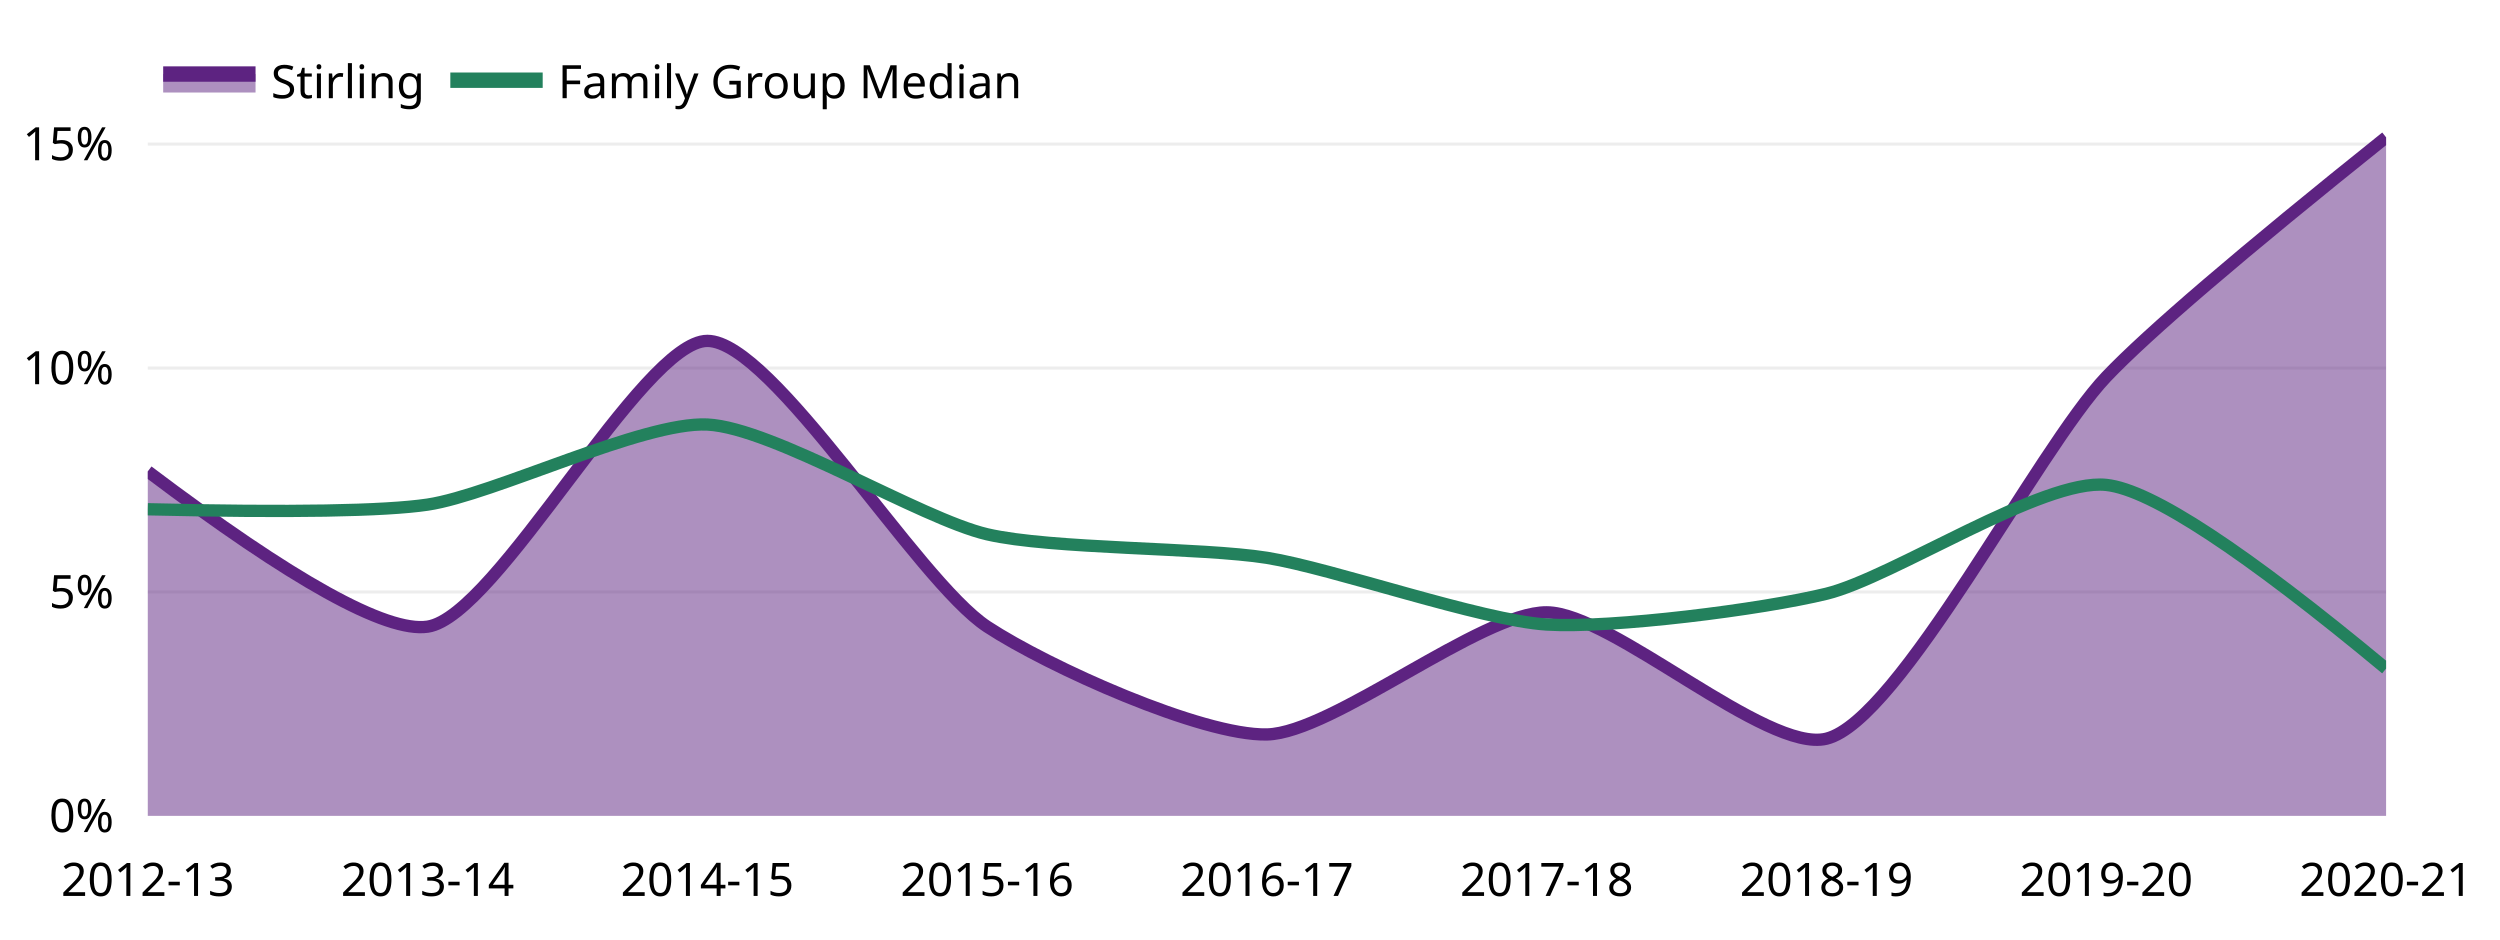
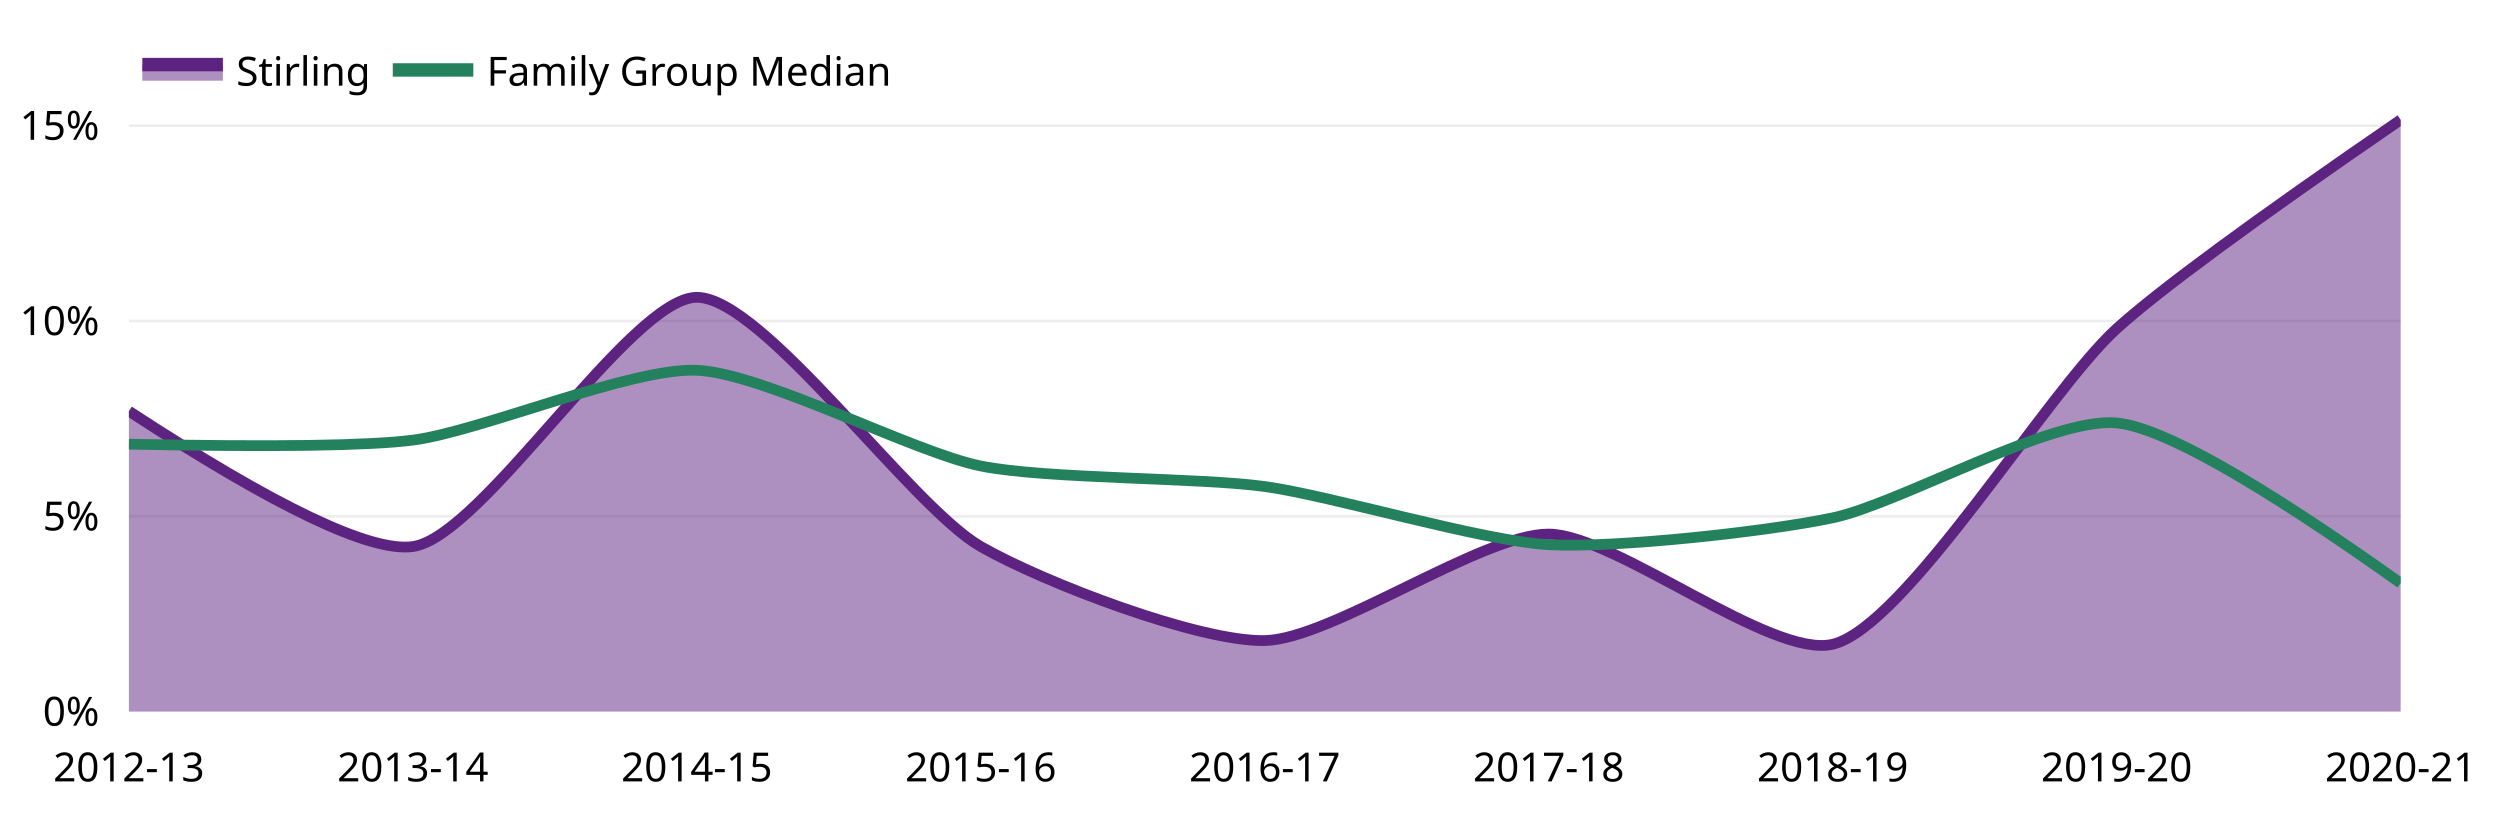
- <svg xmlns="http://www.w3.org/2000/svg" class="main-svg" width="812" height="305" style="" viewBox="0 0 812 305">
-   <rect x="0" y="0" width="812" height="305" style="fill: rgb(255, 255, 255); fill-opacity: 1;" />
-   <defs id="defs-f5d4d9">
+ <svg xmlns="http://www.w3.org/2000/svg" class="main-svg" width="931" height="305" style="" viewBox="0 0 931 305">
+   <rect x="0" y="0" width="931" height="305" style="fill: rgb(255, 255, 255); fill-opacity: 1;" />
+   <defs id="defs-c28fe4">
    <g class="clips">
-       <clipPath id="clipf5d4d9xyplot" class="plotclip">
-         <rect width="727" height="232" />
+       <clipPath id="clipc28fe4xyplot" class="plotclip">
+         <rect width="846" height="232" />
      </clipPath>
-       <clipPath class="axesclip" id="clipf5d4d9x">
-         <rect x="48" y="0" width="727" height="305" />
+       <clipPath class="axesclip" id="clipc28fe4x">
+         <rect x="48" y="0" width="846" height="305" />
      </clipPath>
-       <clipPath class="axesclip" id="clipf5d4d9y">
-         <rect x="0" y="33" width="812" height="232" />
+       <clipPath class="axesclip" id="clipc28fe4y">
+         <rect x="0" y="33" width="931" height="232" />
      </clipPath>
-       <clipPath class="axesclip" id="clipf5d4d9xy">
-         <rect x="48" y="33" width="727" height="232" />
+       <clipPath class="axesclip" id="clipc28fe4xy">
+         <rect x="48" y="33" width="846" height="232" />
      </clipPath>
    </g>
    <g class="gradients" />
    <g class="patterns" />
  </defs>
  <g class="bglayer">
-     <rect class="bg" x="38" y="23" width="747" height="252" style="fill: rgb(0, 0, 0); fill-opacity: 0; stroke-width: 0;" />
+     <rect class="bg" x="38" y="23" width="866" height="252" style="fill: rgb(0, 0, 0); fill-opacity: 0; stroke-width: 0;" />
  </g>
  <g class="layer-below">
    <g class="imagelayer" />
    <g class="shapelayer" />
  </g>
  <g class="cartesianlayer">
    <g class="subplot xy">
      <g class="layer-subplot">
        <g class="shapelayer" />
        <g class="imagelayer" />
      </g>
      <g class="gridlayer">
        <g class="x">
-           <path class="xgrid crisp" transform="translate(138.88,0)" d="M0,33v232" style="stroke: rgb(255, 255, 255); stroke-opacity: 1; stroke-width: 1px;" />
-           <path class="xgrid crisp" transform="translate(229.75,0)" d="M0,33v232" style="stroke: rgb(255, 255, 255); stroke-opacity: 1; stroke-width: 1px;" />
-           <path class="xgrid crisp" transform="translate(320.63,0)" d="M0,33v232" style="stroke: rgb(255, 255, 255); stroke-opacity: 1; stroke-width: 1px;" />
-           <path class="xgrid crisp" transform="translate(411.5,0)" d="M0,33v232" style="stroke: rgb(255, 255, 255); stroke-opacity: 1; stroke-width: 1px;" />
-           <path class="xgrid crisp" transform="translate(502.38,0)" d="M0,33v232" style="stroke: rgb(255, 255, 255); stroke-opacity: 1; stroke-width: 1px;" />
-           <path class="xgrid crisp" transform="translate(593.25,0)" d="M0,33v232" style="stroke: rgb(255, 255, 255); stroke-opacity: 1; stroke-width: 1px;" />
-           <path class="xgrid crisp" transform="translate(684.13,0)" d="M0,33v232" style="stroke: rgb(255, 255, 255); stroke-opacity: 1; stroke-width: 1px;" />
+           <path class="xgrid crisp" transform="translate(153.75,0)" d="M0,33v232" style="stroke: rgb(255, 255, 255); stroke-opacity: 1; stroke-width: 1px;" />
+           <path class="xgrid crisp" transform="translate(259.5,0)" d="M0,33v232" style="stroke: rgb(255, 255, 255); stroke-opacity: 1; stroke-width: 1px;" />
+           <path class="xgrid crisp" transform="translate(365.25,0)" d="M0,33v232" style="stroke: rgb(255, 255, 255); stroke-opacity: 1; stroke-width: 1px;" />
+           <path class="xgrid crisp" transform="translate(471,0)" d="M0,33v232" style="stroke: rgb(255, 255, 255); stroke-opacity: 1; stroke-width: 1px;" />
+           <path class="xgrid crisp" transform="translate(576.75,0)" d="M0,33v232" style="stroke: rgb(255, 255, 255); stroke-opacity: 1; stroke-width: 1px;" />
+           <path class="xgrid crisp" transform="translate(682.5,0)" d="M0,33v232" style="stroke: rgb(255, 255, 255); stroke-opacity: 1; stroke-width: 1px;" />
+           <path class="xgrid crisp" transform="translate(788.25,0)" d="M0,33v232" style="stroke: rgb(255, 255, 255); stroke-opacity: 1; stroke-width: 1px;" />
        </g>
        <g class="y">
-           <path class="ygrid crisp" transform="translate(0,192.27)" d="M48,0h727" style="stroke: rgb(237, 237, 237); stroke-opacity: 1; stroke-width: 1px;" />
-           <path class="ygrid crisp" transform="translate(0,119.54)" d="M48,0h727" style="stroke: rgb(237, 237, 237); stroke-opacity: 1; stroke-width: 1px;" />
-           <path class="ygrid crisp" transform="translate(0,46.8)" d="M48,0h727" style="stroke: rgb(237, 237, 237); stroke-opacity: 1; stroke-width: 1px;" />
+           <path class="ygrid crisp" transform="translate(0,192.27)" d="M48,0h846" style="stroke: rgb(237, 237, 237); stroke-opacity: 1; stroke-width: 1px;" />
+           <path class="ygrid crisp" transform="translate(0,119.54)" d="M48,0h846" style="stroke: rgb(237, 237, 237); stroke-opacity: 1; stroke-width: 1px;" />
+           <path class="ygrid crisp" transform="translate(0,46.8)" d="M48,0h846" style="stroke: rgb(237, 237, 237); stroke-opacity: 1; stroke-width: 1px;" />
        </g>
      </g>
      <g class="zerolinelayer">
-         <path class="yzl zl crisp" transform="translate(0,265)" d="M48,0h727" style="stroke: rgb(255, 255, 255); stroke-opacity: 1; stroke-width: 2px;" />
+         <path class="yzl zl crisp" transform="translate(0,265)" d="M48,0h846" style="stroke: rgb(255, 255, 255); stroke-opacity: 1; stroke-width: 2px;" />
      </g>
      <path class="xlines-below" />
      <path class="ylines-below" />
      <g class="overlines-below" />
      <g class="xaxislayer-below" />
      <g class="yaxislayer-below" />
      <g class="overaxes-below" />
-       <g class="plot" transform="translate(48,33)" clip-path="url(#clipf5d4d9xyplot)">
+       <g class="plot" transform="translate(48,33)" clip-path="url(#clipc28fe4xyplot)">
        <g class="scatterlayer mlayer">
-           <g class="trace scatter trace0757f3" style="stroke-miterlimit: 2;">
+           <g class="trace scatter trace482fb8" style="stroke-miterlimit: 2;">
            <g class="fills">
              <g>
-                 <path class="js-fill" d="M727,232L0,232L0,120.1Q70.73,173.48 90.88,170.54C113.4,167.26 160.55,77.72 181.75,77.72C202.95,77.72 249.66,155.43 272.63,170.54C292.51,183.62 342.39,206.01 363.5,205.55C384.8,205.08 433.2,165.75 454.38,165.88C475.61,166.01 525.77,211.77 545.25,206.92C569.03,201 613.65,113.02 636.13,89.39Q656.3,68.19 727,11.6" style="fill: rgb(93, 35, 129); fill-opacity: 0.5; stroke-width: 0;" />
+                 <path class="js-fill" d="M846,232L0,232L0,120.1Q82.11,173.82 105.75,170.54C131.66,166.95 186.83,77.72 211.5,77.72C236.18,77.72 290.96,155.48 317.25,170.54C340.64,183.94 398.41,206.03 423,205.55C447.76,205.06 504.1,165.74 528.75,165.88C553.45,166.02 611.56,212.39 634.5,206.92C661.59,200.46 714.32,112.89 740.25,89.39Q763.88,67.98 846,11.6" style="fill: rgb(93, 35, 129); fill-opacity: 0.5; stroke-width: 0;" />
              </g>
            </g>
            <g class="errorbars" />
            <g class="lines">
-               <path class="js-line" d="M0,120.1Q70.73,173.48 90.88,170.54C113.4,167.26 160.55,77.72 181.75,77.72C202.95,77.72 249.66,155.43 272.63,170.54C292.51,183.62 342.39,206.01 363.5,205.55C384.8,205.08 433.2,165.75 454.38,165.88C475.61,166.01 525.77,211.77 545.25,206.92C569.03,201 613.65,113.02 636.13,89.39Q656.3,68.19 727,11.6" style="vector-effect: non-scaling-stroke; fill: none; stroke: rgb(93, 35, 129); stroke-opacity: 1; stroke-width: 4px; opacity: 1;" />
+               <path class="js-line" d="M0,120.1Q82.11,173.82 105.75,170.54C131.66,166.95 186.83,77.72 211.5,77.72C236.18,77.72 290.96,155.48 317.25,170.54C340.64,183.94 398.41,206.03 423,205.55C447.76,205.06 504.1,165.74 528.75,165.88C553.45,166.02 611.56,212.39 634.5,206.92C661.59,200.46 714.32,112.89 740.25,89.39Q763.88,67.98 846,11.6" style="vector-effect: non-scaling-stroke; fill: none; stroke: rgb(93, 35, 129); stroke-opacity: 1; stroke-width: 4px; opacity: 1;" />
            </g>
            <g class="points" />
            <g class="text" />
          </g>
-           <g class="trace scatter traceeef331" style="stroke-miterlimit: 2; opacity: 1;">
+           <g class="trace scatter traceceb966" style="stroke-miterlimit: 2; opacity: 1;">
            <g class="fills" />
            <g class="errorbars" />
            <g class="lines">
-               <path class="js-line" d="M0,132.41Q69.88,134.02 90.88,130.9C112.3,127.71 160.71,103.89 181.75,104.89C203.13,105.91 251.05,135.51 272.63,140.54C293.48,145.4 342.42,144.8 363.5,148.18C384.83,151.6 433.06,168.52 454.38,169.85C475.47,171.16 524.38,164.95 545.25,159.84C566.81,154.56 615.47,122.32 636.13,124.5Q657.94,126.8 727,184.17" style="vector-effect: non-scaling-stroke; fill: none; stroke: rgb(35, 129, 93); stroke-opacity: 1; stroke-width: 4px; opacity: 1;" />
+               <path class="js-line" d="M0,132.41Q81.25,134.05 105.75,130.9C130.61,127.71 186.97,103.86 211.5,104.89C236.33,105.93 292.25,135.51 317.25,140.54C341.62,145.44 398.43,144.79 423,148.18C447.79,151.6 503.97,168.51 528.75,169.85C553.33,171.18 610.12,165 634.5,159.84C659.48,154.56 716.08,122.18 740.25,124.5Q765.47,126.92 846,184.17" style="vector-effect: non-scaling-stroke; fill: none; stroke: rgb(35, 129, 93); stroke-opacity: 1; stroke-width: 4px; opacity: 1;" />
            </g>
            <g class="points" />
            <g class="text" />
          </g>
        </g>
      </g>
      <g class="overplot" />
      <path class="xlines-above crisp" d="M0,0" style="fill: none;" />
      <path class="ylines-above crisp" d="M0,0" style="fill: none;" />
      <g class="overlines-above" />
      <g class="xaxislayer-above">
        <g class="xtick">
          <text text-anchor="middle" x="0" y="291" transform="translate(48,0)" style="font-family: 'Segoe UI Semibold'; font-size: 15px; fill: rgb(0, 0, 0); fill-opacity: 1; white-space: pre; opacity: 1;">2012-13</text>
        </g>
        <g class="xtick">
-           <text text-anchor="middle" x="0" y="291" transform="translate(138.88,0)" style="font-family: 'Segoe UI Semibold'; font-size: 15px; fill: rgb(0, 0, 0); fill-opacity: 1; white-space: pre; opacity: 1;">2013-14</text>
+           <text text-anchor="middle" x="0" y="291" transform="translate(153.75,0)" style="font-family: 'Segoe UI Semibold'; font-size: 15px; fill: rgb(0, 0, 0); fill-opacity: 1; white-space: pre; opacity: 1;">2013-14</text>
        </g>
        <g class="xtick">
-           <text text-anchor="middle" x="0" y="291" transform="translate(229.75,0)" style="font-family: 'Segoe UI Semibold'; font-size: 15px; fill: rgb(0, 0, 0); fill-opacity: 1; white-space: pre; opacity: 1;">2014-15</text>
+           <text text-anchor="middle" x="0" y="291" transform="translate(259.5,0)" style="font-family: 'Segoe UI Semibold'; font-size: 15px; fill: rgb(0, 0, 0); fill-opacity: 1; white-space: pre; opacity: 1;">2014-15</text>
        </g>
        <g class="xtick">
-           <text text-anchor="middle" x="0" y="291" transform="translate(320.63,0)" style="font-family: 'Segoe UI Semibold'; font-size: 15px; fill: rgb(0, 0, 0); fill-opacity: 1; white-space: pre; opacity: 1;">2015-16</text>
+           <text text-anchor="middle" x="0" y="291" transform="translate(365.25,0)" style="font-family: 'Segoe UI Semibold'; font-size: 15px; fill: rgb(0, 0, 0); fill-opacity: 1; white-space: pre; opacity: 1;">2015-16</text>
        </g>
        <g class="xtick">
-           <text text-anchor="middle" x="0" y="291" transform="translate(411.5,0)" style="font-family: 'Segoe UI Semibold'; font-size: 15px; fill: rgb(0, 0, 0); fill-opacity: 1; white-space: pre; opacity: 1;">2016-17</text>
+           <text text-anchor="middle" x="0" y="291" transform="translate(471,0)" style="font-family: 'Segoe UI Semibold'; font-size: 15px; fill: rgb(0, 0, 0); fill-opacity: 1; white-space: pre; opacity: 1;">2016-17</text>
        </g>
        <g class="xtick">
-           <text text-anchor="middle" x="0" y="291" transform="translate(502.38,0)" style="font-family: 'Segoe UI Semibold'; font-size: 15px; fill: rgb(0, 0, 0); fill-opacity: 1; white-space: pre; opacity: 1;">2017-18</text>
+           <text text-anchor="middle" x="0" y="291" transform="translate(576.75,0)" style="font-family: 'Segoe UI Semibold'; font-size: 15px; fill: rgb(0, 0, 0); fill-opacity: 1; white-space: pre; opacity: 1;">2017-18</text>
        </g>
        <g class="xtick">
-           <text text-anchor="middle" x="0" y="291" transform="translate(593.25,0)" style="font-family: 'Segoe UI Semibold'; font-size: 15px; fill: rgb(0, 0, 0); fill-opacity: 1; white-space: pre; opacity: 1;">2018-19</text>
+           <text text-anchor="middle" x="0" y="291" transform="translate(682.5,0)" style="font-family: 'Segoe UI Semibold'; font-size: 15px; fill: rgb(0, 0, 0); fill-opacity: 1; white-space: pre; opacity: 1;">2018-19</text>
        </g>
        <g class="xtick">
-           <text text-anchor="middle" x="0" y="291" transform="translate(684.13,0)" style="font-family: 'Segoe UI Semibold'; font-size: 15px; fill: rgb(0, 0, 0); fill-opacity: 1; white-space: pre; opacity: 1;">2019-20</text>
+           <text text-anchor="middle" x="0" y="291" transform="translate(788.25,0)" style="font-family: 'Segoe UI Semibold'; font-size: 15px; fill: rgb(0, 0, 0); fill-opacity: 1; white-space: pre; opacity: 1;">2019-20</text>
        </g>
        <g class="xtick">
-           <text text-anchor="middle" x="0" y="291" transform="translate(775,0)" style="font-family: 'Segoe UI Semibold'; font-size: 15px; fill: rgb(0, 0, 0); fill-opacity: 1; white-space: pre; opacity: 1;">2020-21</text>
+           <text text-anchor="middle" x="0" y="291" transform="translate(894,0)" style="font-family: 'Segoe UI Semibold'; font-size: 15px; fill: rgb(0, 0, 0); fill-opacity: 1; white-space: pre; opacity: 1;">2020-21</text>
        </g>
      </g>
      <g class="yaxislayer-above">
        <g class="ytick">
          <text text-anchor="end" x="37" y="5.25" transform="translate(0,265)" style="font-family: 'Segoe UI Semibold'; font-size: 15px; fill: rgb(0, 0, 0); fill-opacity: 1; white-space: pre; opacity: 1;">0%</text>
        </g>
        <g class="ytick">
          <text text-anchor="end" x="37" y="5.25" style="font-family: 'Segoe UI Semibold'; font-size: 15px; fill: rgb(0, 0, 0); fill-opacity: 1; white-space: pre; opacity: 1;" transform="translate(0,192.27)">5%</text>
        </g>
        <g class="ytick">
          <text text-anchor="end" x="37" y="5.25" style="font-family: 'Segoe UI Semibold'; font-size: 15px; fill: rgb(0, 0, 0); fill-opacity: 1; white-space: pre; opacity: 1;" transform="translate(0,119.54)">10%</text>
        </g>
        <g class="ytick">
          <text text-anchor="end" x="37" y="5.25" style="font-family: 'Segoe UI Semibold'; font-size: 15px; fill: rgb(0, 0, 0); fill-opacity: 1; white-space: pre; opacity: 1;" transform="translate(0,46.8)">15%</text>
        </g>
      </g>
      <g class="overaxes-above" />
    </g>
  </g>
  <g class="polarlayer" />
  <g class="smithlayer" />
  <g class="ternarylayer" />
  <g class="geolayer" />
  <g class="funnelarealayer" />
  <g class="pielayer" />
  <g class="iciclelayer" />
  <g class="treemaplayer" />
  <g class="sunburstlayer" />
  <g class="glimages" />
-   <defs id="topdefs-f5d4d9">
+   <defs id="topdefs-c28fe4">
    <g class="clips" />
-     <clipPath id="legendf5d4d9">
+     <clipPath id="legendc28fe4">
      <rect width="285" height="33" x="0" y="0" />
    </clipPath>
  </defs>
  <g class="layer-above">
    <g class="imagelayer" />
    <g class="shapelayer" />
  </g>
  <g class="infolayer">
    <g class="legend" pointer-events="all" transform="translate(48,9.8)">
      <rect class="bg" shape-rendering="crispEdges" width="285" height="33" x="0" y="0" style="stroke: rgb(68, 68, 68); stroke-opacity: 1; fill: rgb(0, 0, 0); fill-opacity: 0; stroke-width: 0px;" />
-       <g class="scrollbox" transform="" clip-path="url(#legendf5d4d9)">
+       <g class="scrollbox" transform="" clip-path="url(#legendc28fe4)">
        <g class="groups">
          <g class="traces" transform="translate(0,16.25)" style="opacity: 1;">
            <text class="legendtext" text-anchor="start" x="40" y="5.85" style="font-family: 'Segoe UI Semibold'; font-size: 15px; fill: rgb(0, 0, 0); fill-opacity: 1; white-space: pre;">Stirling</text>
            <g class="layers">
              <g class="legendfill">
                <path class="js-fill" d="M5,-2h30v6h-30z" style="stroke-width: 0; fill: rgb(93, 35, 129); fill-opacity: 0.5;" />
              </g>
              <g class="legendlines">
                <path class="js-line" d="M5,-2h30" style="fill: none; stroke: rgb(93, 35, 129); stroke-opacity: 1; stroke-width: 5px;" />
              </g>
              <g class="legendsymbols">
                <g class="legendpoints" />
              </g>
            </g>
            <rect class="legendtoggle" x="0" y="-11.25" width="90.766" height="22.5" style="fill: rgb(0, 0, 0); fill-opacity: 0;" />
          </g>
          <g class="traces" transform="translate(93.26562,16.25)" style="opacity: 1;">
            <text class="legendtext" text-anchor="start" x="40" y="5.85" style="font-family: 'Segoe UI Semibold'; font-size: 15px; fill: rgb(0, 0, 0); fill-opacity: 1; white-space: pre;">Family Group Median</text>
            <g class="layers" style="opacity: 1;">
              <g class="legendfill" />
              <g class="legendlines">
                <path class="js-line" d="M5,0h30" style="fill: none; stroke: rgb(35, 129, 93); stroke-opacity: 1; stroke-width: 5px;" />
              </g>
              <g class="legendsymbols">
                <g class="legendpoints" />
              </g>
            </g>
            <rect class="legendtoggle" x="0" y="-11.25" width="188.609" height="22.5" style="fill: rgb(0, 0, 0); fill-opacity: 0;" />
          </g>
        </g>
      </g>
      <rect class="scrollbar" rx="20" ry="3" width="0" height="0" x="0" y="0" style="fill: rgb(128, 139, 164); fill-opacity: 1;" />
    </g>
    <g class="g-gtitle" />
    <g class="g-xtitle" />
    <g class="g-ytitle" />
  </g>
</svg>
